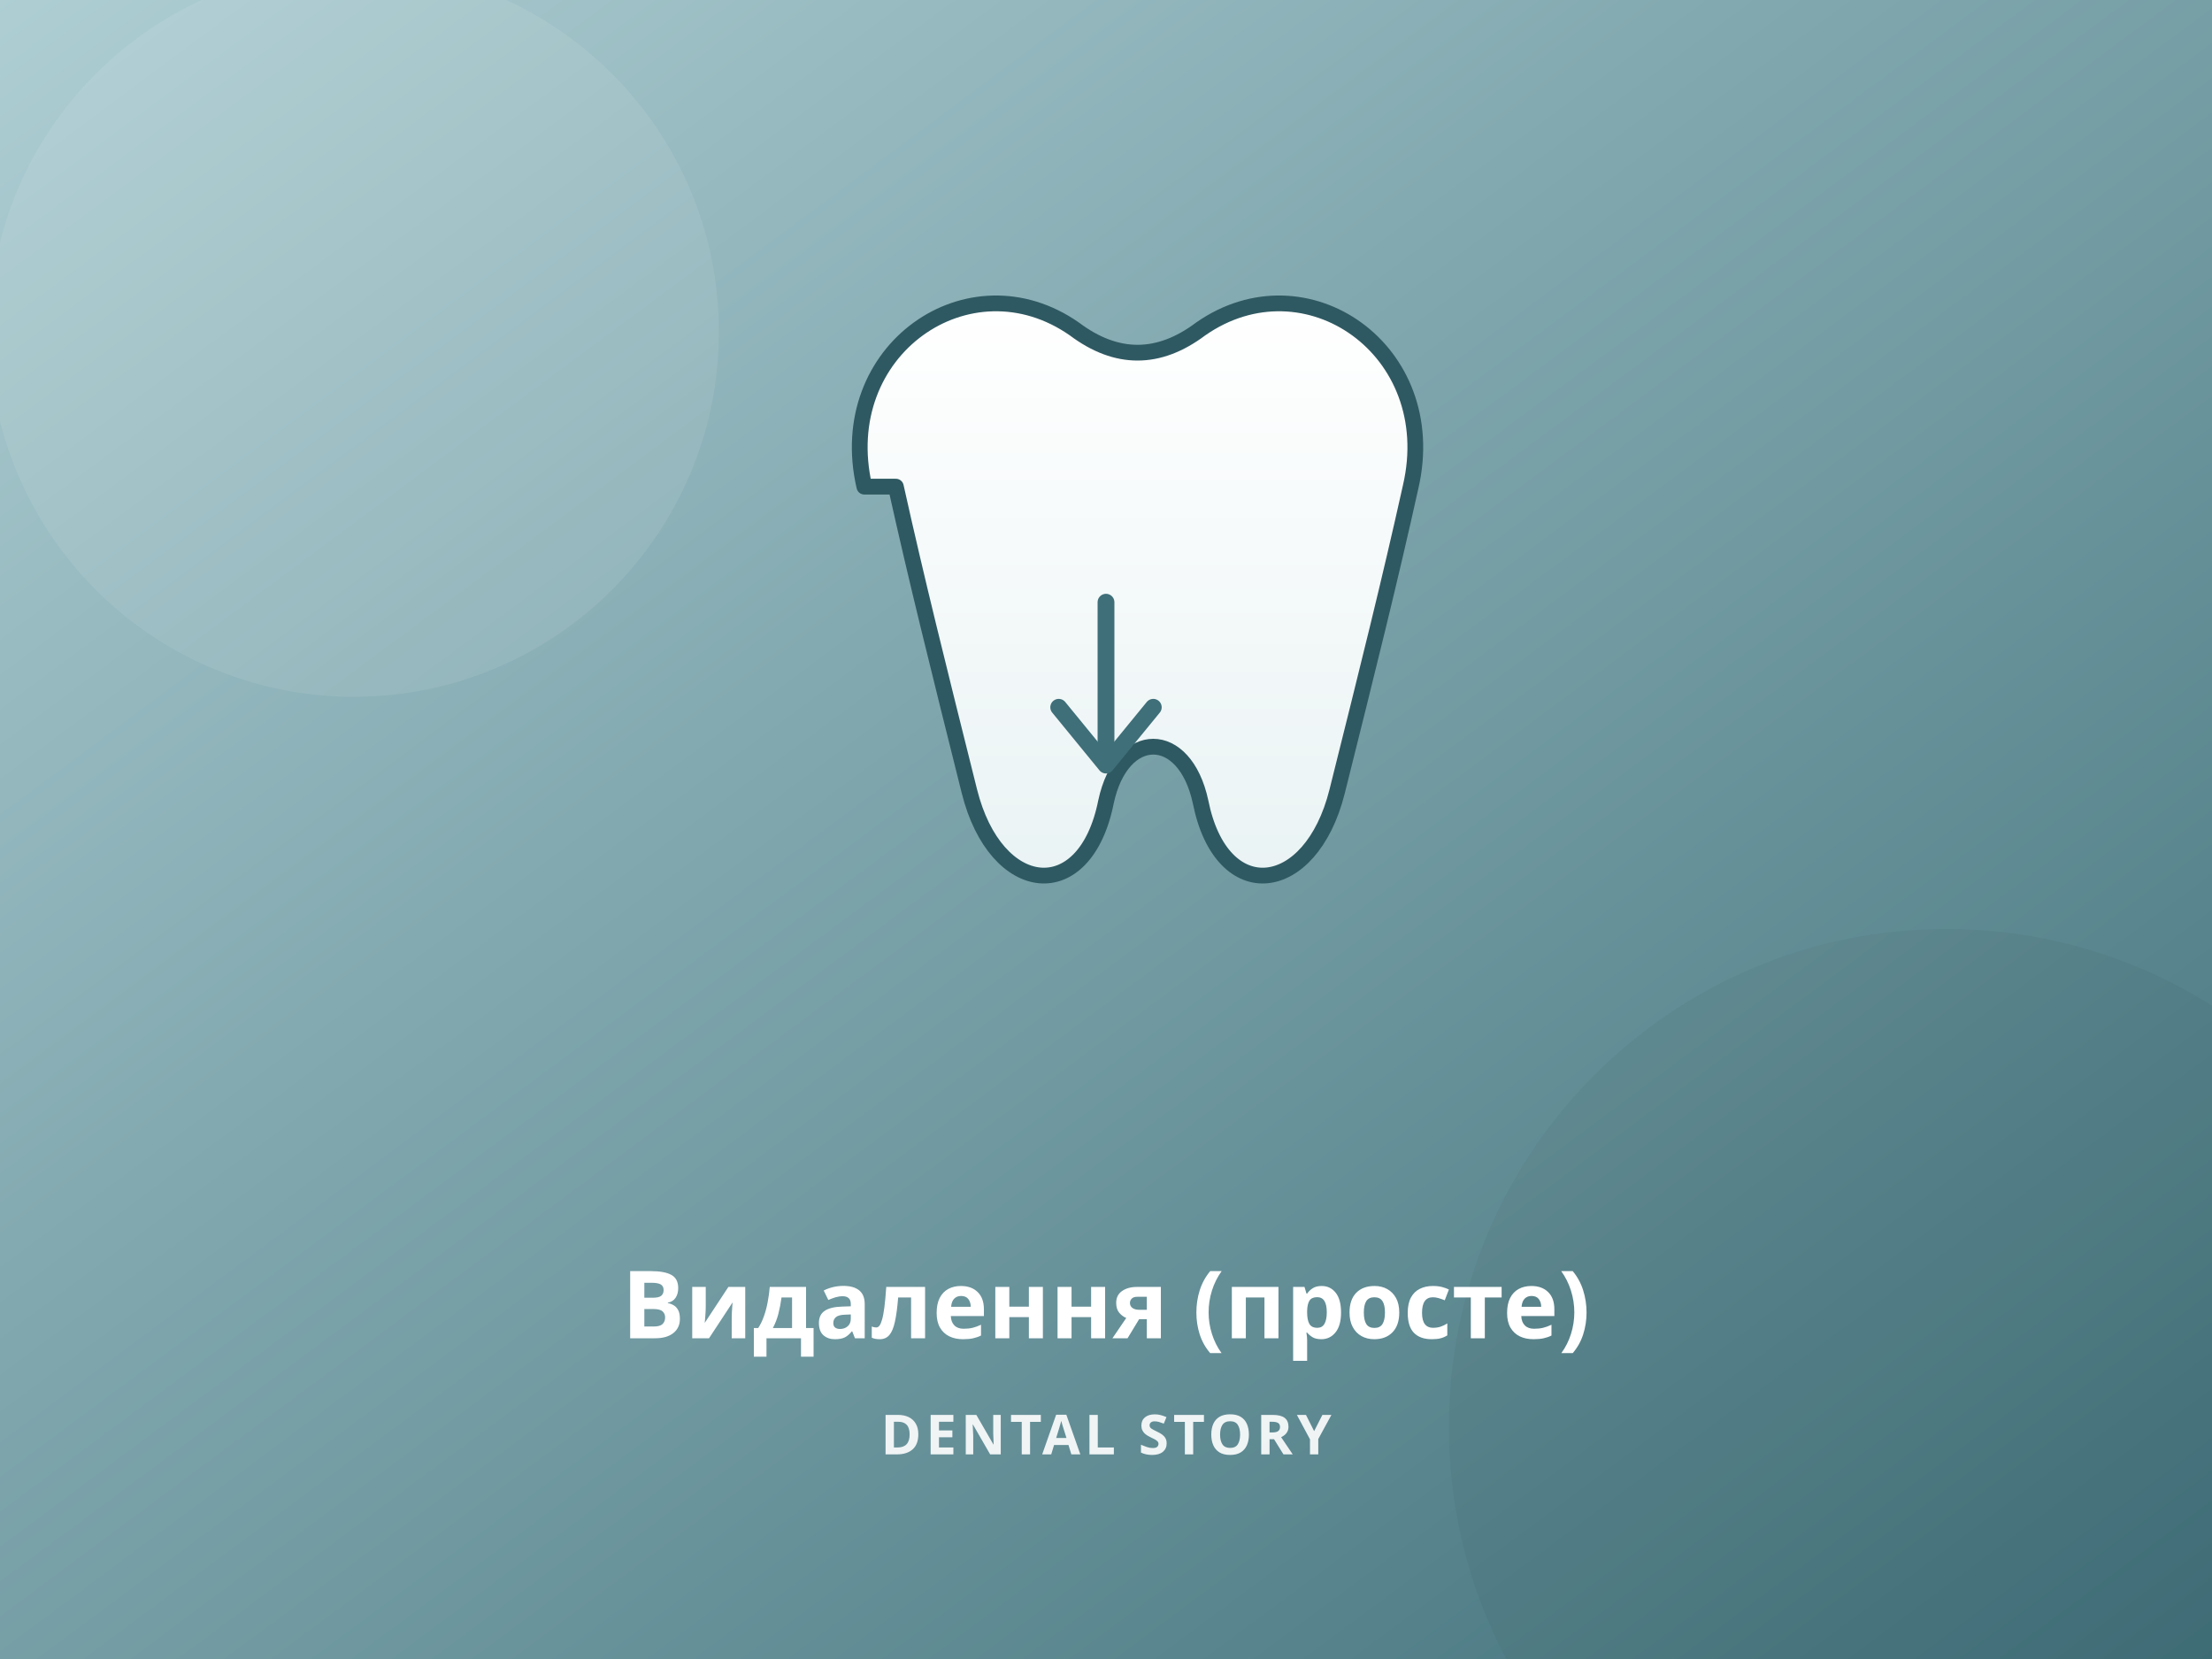
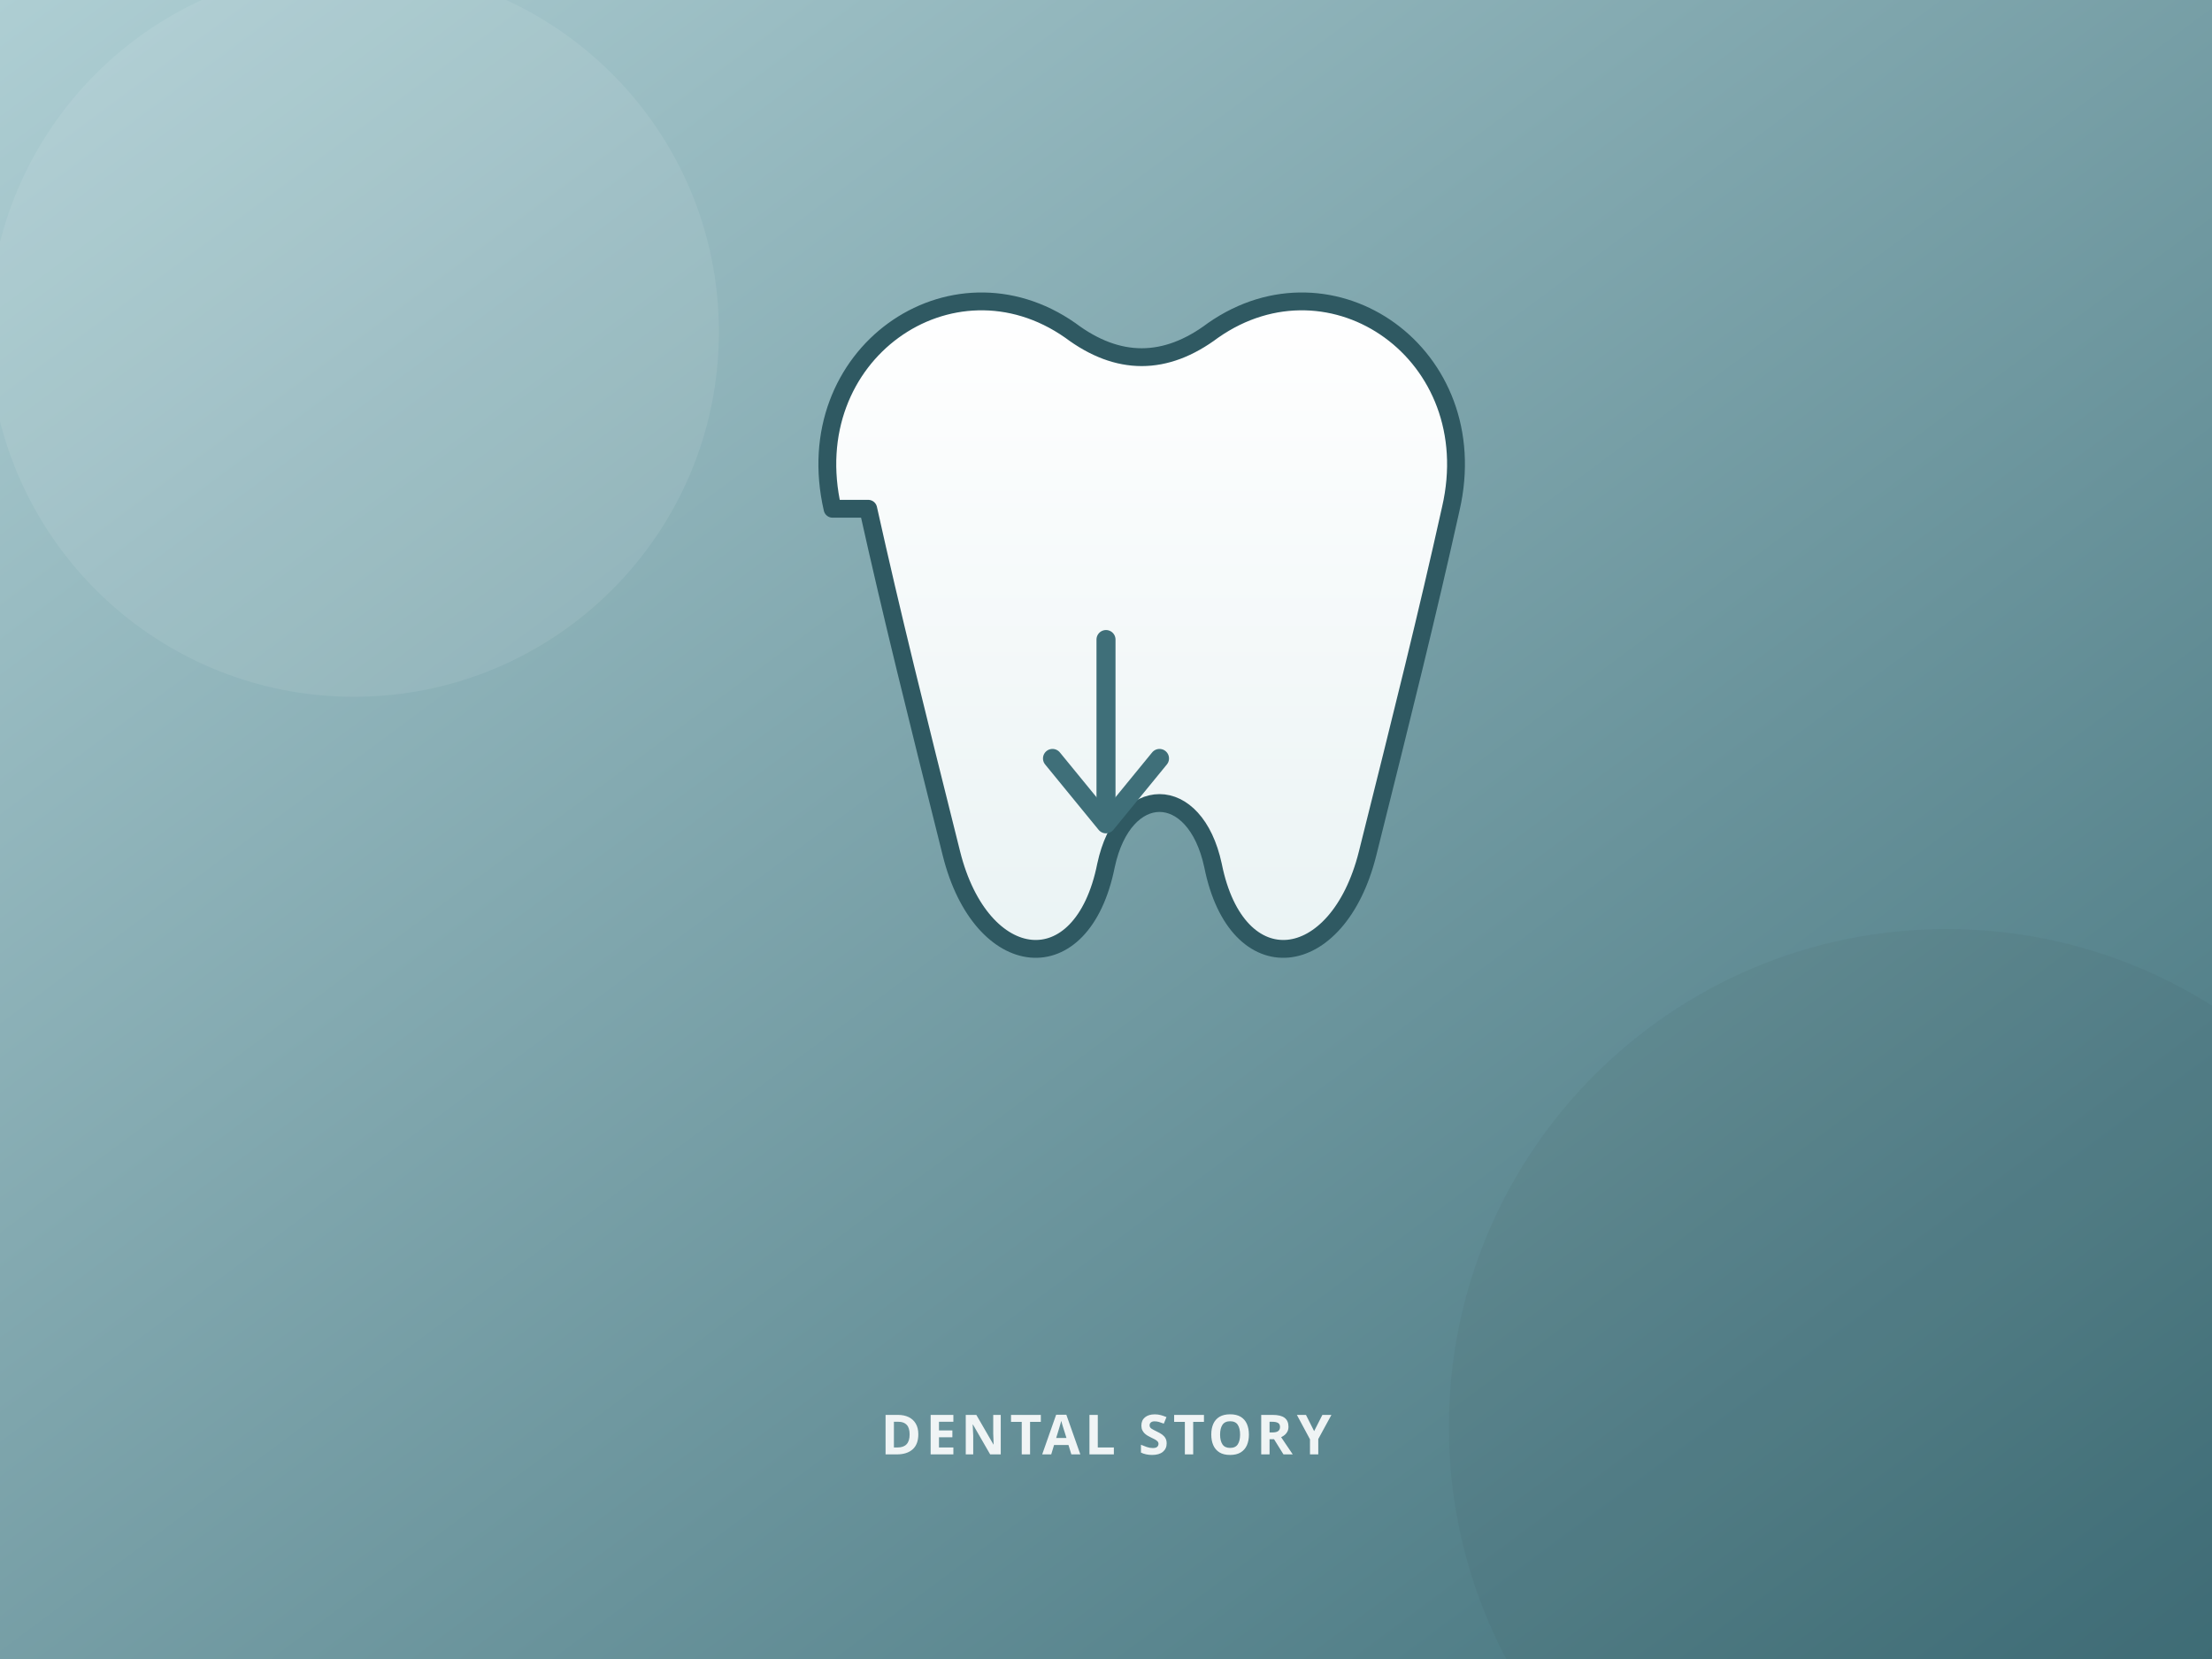
- <svg xmlns="http://www.w3.org/2000/svg" viewBox="0 0 800 600" width="800" height="600" role="img" aria-label="Видалення (просте)">
+ <svg xmlns="http://www.w3.org/2000/svg" viewBox="0 0 800 600" width="800" height="600" role="img" aria-label="Dental Story service placeholder">
  <defs>
    <linearGradient id="bg5" x1="0" y1="0" x2="1" y2="1">
      <stop offset="0" stop-color="#AECED3" />
      <stop offset="1" stop-color="#3f6f79" />
    </linearGradient>
    <linearGradient id="tooth5" x1="0" y1="0" x2="0" y2="1">
      <stop offset="0" stop-color="#ffffff" />
      <stop offset="1" stop-color="#eaf3f4" />
    </linearGradient>
  </defs>
  <rect width="800" height="600" fill="url(#bg5)" />
  <circle cx="128" cy="120" r="132" fill="#ffffff" opacity="0.08" />
  <circle cx="704" cy="516" r="180" fill="#2C3E42" opacity="0.07" />
-   <path d="M 312.6 176 c -11.4 -49.4 38 -83.6 76 -57 c 15.2 11.4 30.4 11.4 45.6 0 c 38 -26.6 87.4 7.6 76 57 c -7.6 34.2 -15.2 64.6 -26.6 110.2 c -9.5 38 -41.8 41.8 -49.4 3.8 c -5.7 -26.6 -28.5 -26.6 -34.2 0 c -7.6 38 -39.9 34.2 -49.4 -3.8 c -11.4 -45.6 -19 -76 -26.6 -110.2 Z" fill="url(#tooth5)" stroke="#2F5962" stroke-width="5.7" stroke-linejoin="round" />
-   <g stroke="#3f6f79" stroke-width="6.08" fill="none" stroke-linecap="round" stroke-linejoin="round">
-     <path d="M 400 217.8 v 57" />
-     <path d="M 382.9 255.8 l 17.1 20.9 l 17.1 -20.9" />
+   <path d="M 301.1 184 c -12.9 -55.9 43 -94.6 86 -64.5 c 17.2 12.9 34.4 12.9 51.6 0 c 43 -30.1 98.9 8.6 86 64.5 c -8.6 38.7 -17.2 73.1 -30.1 124.7 c -10.75 43 -47.3 47.3 -55.9 4.3 c -6.45 -30.1 -32.25 -30.1 -38.7 0 c -8.6 43 -45.15 38.7 -55.9 -4.3 c -12.9 -51.6 -21.5 -86 -30.1 -124.7 Z" fill="url(#tooth5)" stroke="#2F5962" stroke-width="6.45" stroke-linejoin="round" />
+   <g stroke="#3f6f79" stroke-width="6.88" fill="none" stroke-linecap="round" stroke-linejoin="round">
+     <path d="M 400 231.3 v 64.5" />
+     <path d="M 380.65 274.3 l 19.35 23.65 l 19.35 -23.65" />
  </g>
-   <text x="400" y="484" text-anchor="middle" font-family="Nunito, Verdana, sans-serif" font-size="34" font-weight="800" fill="#ffffff">Видалення (просте)</text>
  <g transform="translate(400,526)" text-anchor="middle">
    <text font-family="Nunito, Verdana, sans-serif" font-size="20" font-weight="700" fill="#ffffff" opacity="0.9" letter-spacing="1.5">DENTAL STORY</text>
  </g>
</svg>
